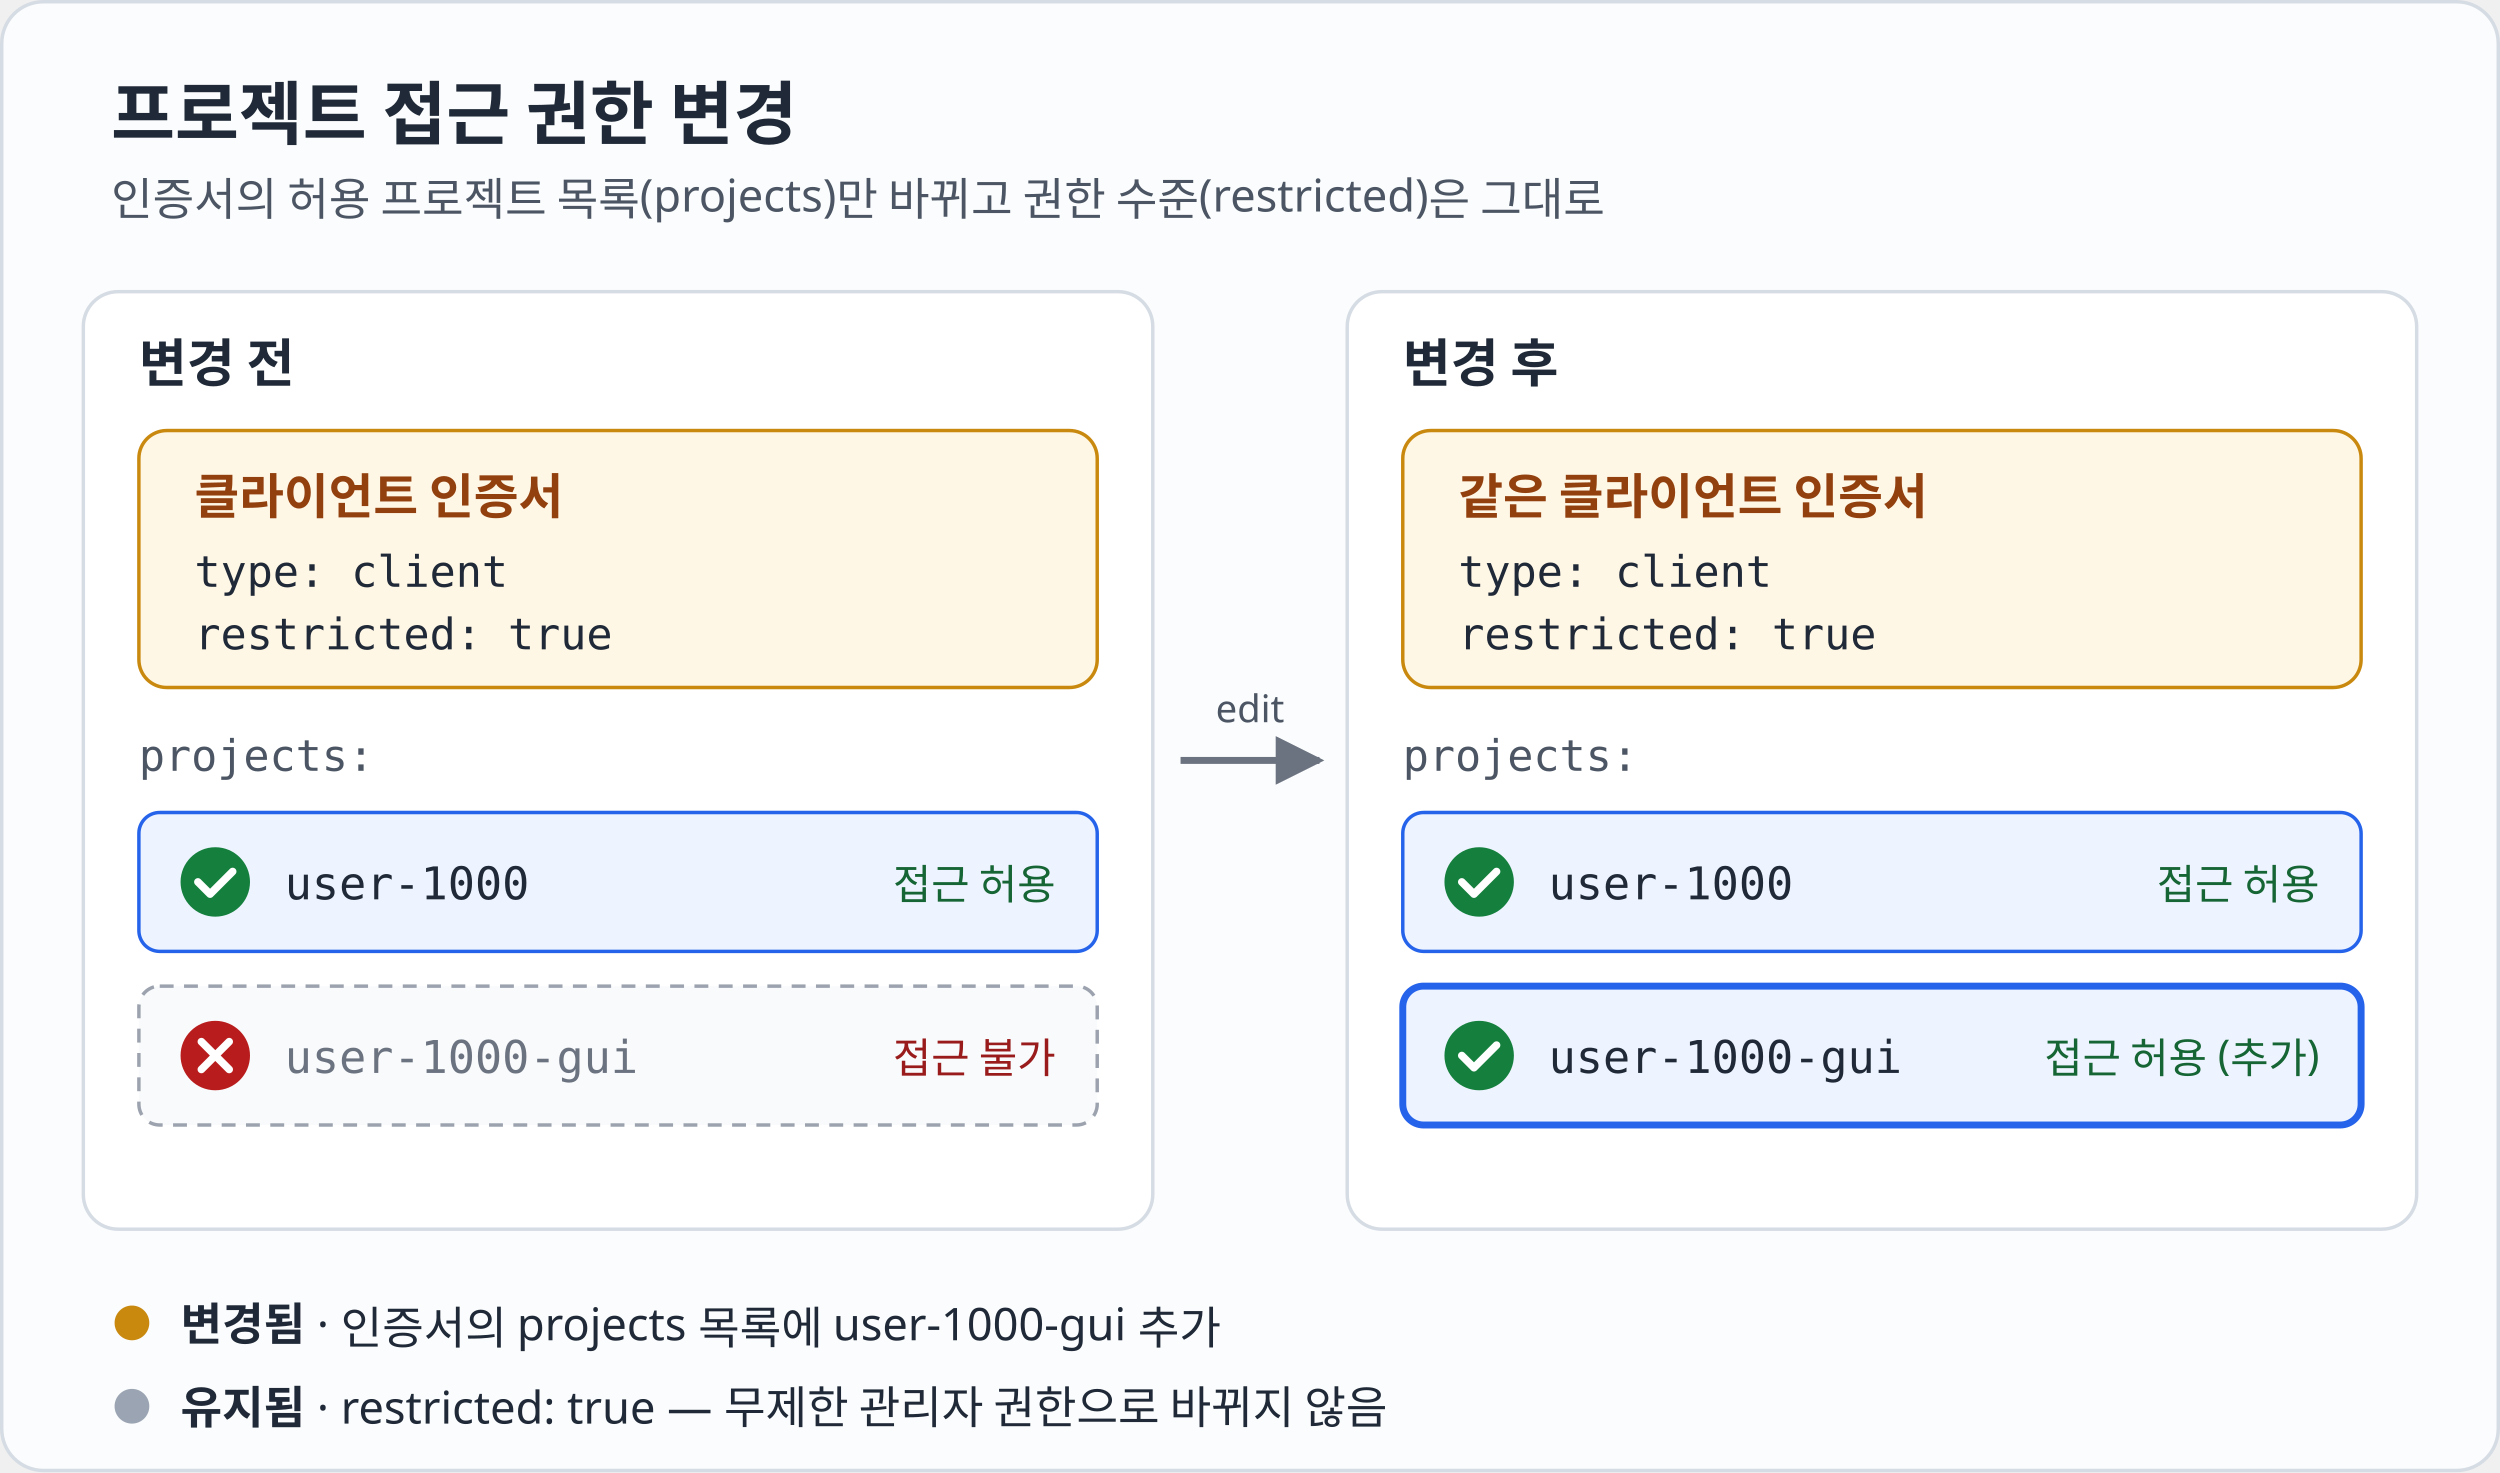
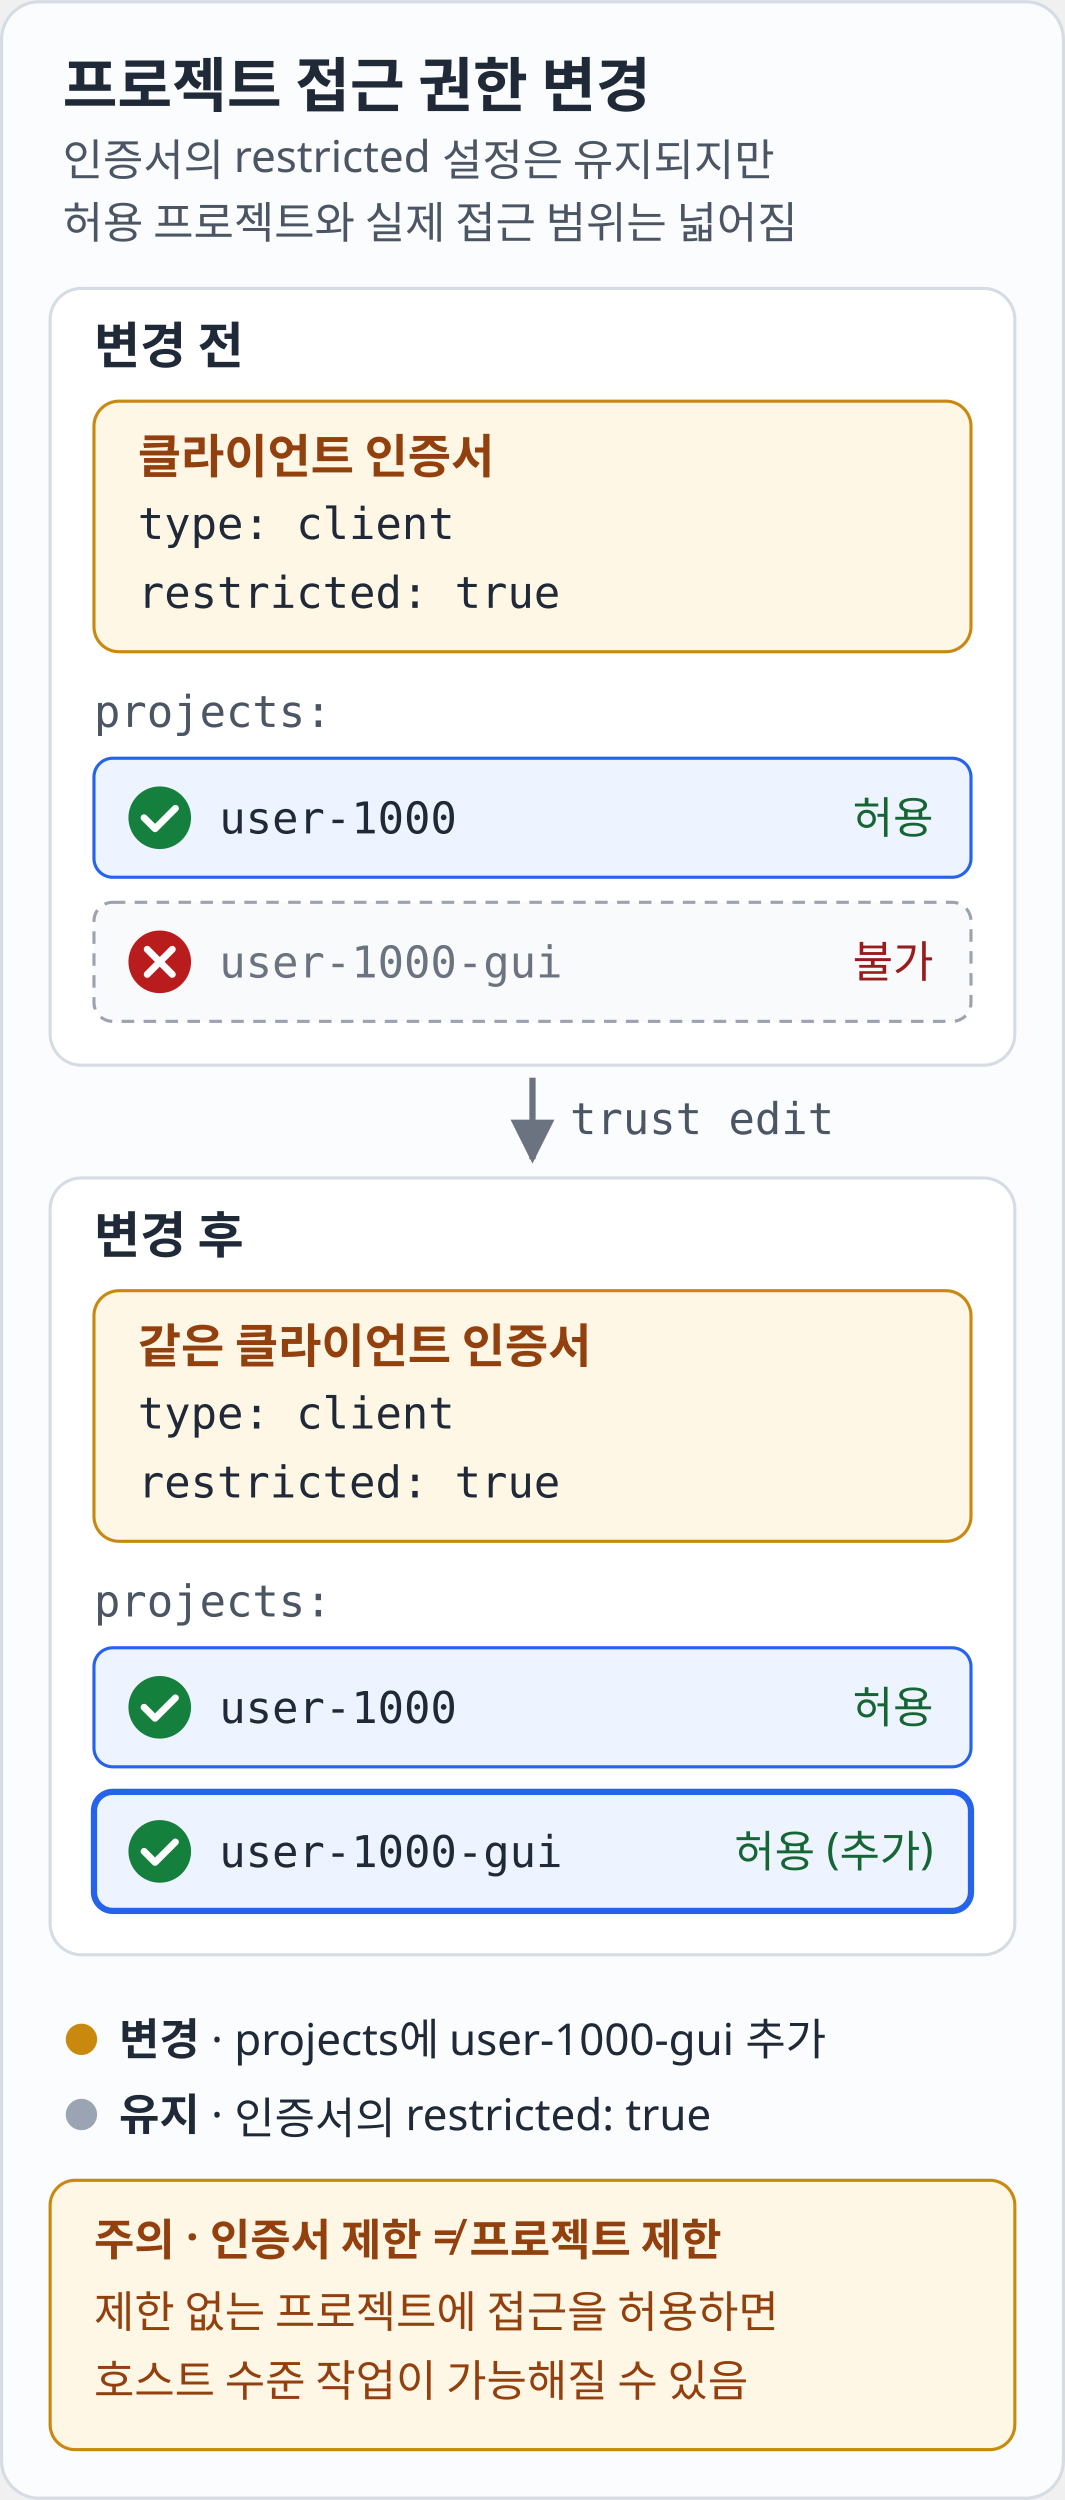
- <svg xmlns="http://www.w3.org/2000/svg" viewBox="0 0 720 424" width="720" height="424" role="img" aria-labelledby="title desc">
+ <svg xmlns="http://www.w3.org/2000/svg" viewBox="0 0 340 798" width="400" height="939" role="img" aria-labelledby="title desc">
  <style>
    .t{font-family:'Pretendard','Noto Sans KR','Apple SD Gothic Neo','Malgun Gothic',sans-serif;fill:#1f2937}
    .m{font-family:ui-monospace,'JetBrains Mono','D2Coding',Menlo,Consolas,monospace;fill:#1f2937}
+     .mu{fill:#4b5563}
    .p{fill:#ffffff;stroke:#d6dce4}
    .k{fill:#fff7e6;stroke:#c9890f}
    .y{fill:#eef4ff;stroke:#2563eb}
    .x{fill:#f9fafb;stroke:#9ca3af;stroke-dasharray:4 3}
    .w{stroke:#ffffff;stroke-width:2.2;fill:none;stroke-linecap:round;stroke-linejoin:round}
+     .ok{fill:#166534}
+     .no{fill:#991b1b}
+     .am{fill:#92400e}
  </style>
  <defs>
    <marker id="a" viewBox="0 0 10 10" refX="9" refY="5" markerWidth="7" markerHeight="7" orient="auto">
      <path d="M0 0L10 5L0 10z" fill="#6b7280" />
    </marker>
  </defs>
-   <rect x="0.5" y="0.5" width="719" height="423" rx="12" fill="#fbfcfd" stroke="#d6dce4" />
-   <text class="t" x="32" y="40" font-size="20" font-weight="700">프로젝트 접근 권한 변경</text>
-   <text class="t" x="32" y="62" font-size="13" style="fill:#4b5563">인증서의 허용 프로젝트 목록(projects)만 바뀌고 권한 수준(restricted)은 그대로</text>
-   <rect class="p" x="24" y="84" width="308" height="270" rx="10" />
-   <text class="t" x="40" y="110" font-size="15" font-weight="700">변경 전</text>
-   <rect class="k" x="40" y="124" width="276" height="74" rx="8" />
-   <text class="t" x="56" y="148" font-size="14" font-weight="700" style="fill:#92400e">클라이언트 인증서</text>
-   <text class="m" x="56" y="169" font-size="12.5">type: client</text>
-   <text class="m" x="56" y="187" font-size="12.5">restricted: true</text>
-   <text class="m" x="40" y="222" font-size="12.5" style="fill:#4b5563">projects:</text>
-   <rect class="y" x="40" y="234" width="276" height="40" rx="6" />
-   <circle cx="62" cy="254" r="10" fill="#15803d" />
-   <path class="w" d="M57 254l3.5 3.5L67 251" />
-   <text class="m" x="82" y="259" font-size="13">user-1000</text>
-   <text class="t" x="304" y="259" font-size="12" text-anchor="end" style="fill:#166534">접근 허용</text>
-   <rect class="x" x="40" y="284" width="276" height="40" rx="6" />
-   <circle cx="62" cy="304" r="10" fill="#b91c1c" />
-   <path class="w" d="M58 300l8 8M66 300l-8 8" />
-   <text class="m" x="82" y="309" font-size="13" style="fill:#6b7280">user-1000-gui</text>
-   <text class="t" x="304" y="309" font-size="12" text-anchor="end" style="fill:#991b1b">접근 불가</text>
-   <path d="M340 219H380" stroke="#6b7280" stroke-width="2" marker-end="url(#a)" />
-   <text class="t" x="360" y="208" font-size="11" text-anchor="middle" style="fill:#4b5563">edit</text>
-   <rect class="p" x="388" y="84" width="308" height="270" rx="10" />
-   <text class="t" x="404" y="110" font-size="15" font-weight="700">변경 후</text>
-   <rect class="k" x="404" y="124" width="276" height="74" rx="8" />
-   <text class="t" x="420" y="148" font-size="14" font-weight="700" style="fill:#92400e">같은 클라이언트 인증서</text>
-   <text class="m" x="420" y="169" font-size="12.5">type: client</text>
-   <text class="m" x="420" y="187" font-size="12.5">restricted: true</text>
-   <text class="m" x="404" y="222" font-size="12.5" style="fill:#4b5563">projects:</text>
-   <rect class="y" x="404" y="234" width="276" height="40" rx="6" />
-   <circle cx="426" cy="254" r="10" fill="#15803d" />
-   <path class="w" d="M421 254l3.5 3.5L431 251" />
-   <text class="m" x="446" y="259" font-size="13">user-1000</text>
-   <text class="t" x="668" y="259" font-size="12" text-anchor="end" style="fill:#166534">접근 허용</text>
-   <rect class="y" x="404" y="284" width="276" height="40" rx="6" stroke-width="2" />
-   <circle cx="426" cy="304" r="10" fill="#15803d" />
-   <path class="w" d="M421 304l3.5 3.5L431 301" />
-   <text class="m" x="446" y="309" font-size="13">user-1000-gui</text>
-   <text class="t" x="668" y="309" font-size="12" text-anchor="end" style="fill:#166534">접근 허용 (추가)</text>
-   <circle cx="38" cy="381" r="5" fill="#c9890f" />
-   <text class="t" x="52" y="386" font-size="13">
-     <tspan font-weight="700">변경됨</tspan> · 인증서의 projects 목록에 user-1000-gui 추가</text>
-   <circle cx="38" cy="405" r="5" fill="#9aa4b2" />
-   <text class="t" x="52" y="410" font-size="13">
-     <tspan font-weight="700">유지됨</tspan> · restricted: true — 무제한 관리자 권한으로 바뀌지 않음</text>
+   <rect x="0.5" y="0.5" width="339" height="797" rx="12" fill="#fbfcfd" stroke="#d6dce4" />
+   <text class="t" x="20" y="34" font-size="19" font-weight="700">프로젝트 접근 권한 변경</text>
+   <text class="t mu" x="20" y="56" font-size="14">인증서의 restricted 설정은 유지되지만</text>
+   <text class="t mu" x="20" y="76" font-size="14">허용 프로젝트와 실제 접근 범위는 넓어짐</text>
+   <rect class="p" x="16" y="92" width="308" height="248" rx="10" />
+   <text class="t" x="30" y="116" font-size="16" font-weight="700">변경 전</text>
+   <rect class="k" x="30" y="128" width="280" height="80" rx="8" />
+   <text class="t am" x="44" y="151" font-size="15" font-weight="700">클라이언트 인증서</text>
+   <text class="m" x="44" y="172" font-size="14">type: client</text>
+   <text class="m" x="44" y="194" font-size="14">restricted: true</text>
+   <text class="m mu" x="30" y="232" font-size="14">projects:</text>
+   <rect class="y" x="30" y="242" width="280" height="38" rx="6" />
+   <circle cx="51" cy="261" r="10" fill="#15803d" />
+   <path class="w" d="M46 261l3.5 3.5L56 258" />
+   <text class="m" x="70" y="266" font-size="14">user-1000</text>
+   <text class="t ok" x="298" y="266" font-size="14" text-anchor="end">허용</text>
+   <rect class="x" x="30" y="288" width="280" height="38" rx="6" />
+   <circle cx="51" cy="307" r="10" fill="#b91c1c" />
+   <path class="w" d="M47 303l8 8M55 303l-8 8" />
+   <text class="m" x="70" y="312" font-size="14" style="fill:#6b7280">user-1000-gui</text>
+   <text class="t no" x="298" y="312" font-size="14" text-anchor="end">불가</text>
+   <path d="M170 344V370" stroke="#6b7280" stroke-width="2" marker-end="url(#a)" />
+   <text class="m mu" x="182" y="362" font-size="14">trust edit</text>
+   <rect class="p" x="16" y="376" width="308" height="248" rx="10" />
+   <text class="t" x="30" y="400" font-size="16" font-weight="700">변경 후</text>
+   <rect class="k" x="30" y="412" width="280" height="80" rx="8" />
+   <text class="t am" x="44" y="435" font-size="15" font-weight="700">같은 클라이언트 인증서</text>
+   <text class="m" x="44" y="456" font-size="14">type: client</text>
+   <text class="m" x="44" y="478" font-size="14">restricted: true</text>
+   <text class="m mu" x="30" y="516" font-size="14">projects:</text>
+   <rect class="y" x="30" y="526" width="280" height="38" rx="6" />
+   <circle cx="51" cy="545" r="10" fill="#15803d" />
+   <path class="w" d="M46 545l3.5 3.5L56 542" />
+   <text class="m" x="70" y="550" font-size="14">user-1000</text>
+   <text class="t ok" x="298" y="550" font-size="14" text-anchor="end">허용</text>
+   <rect class="y" x="30" y="572" width="280" height="38" rx="6" stroke-width="2" />
+   <circle cx="51" cy="591" r="10" fill="#15803d" />
+   <path class="w" d="M46 591l3.5 3.5L56 588" />
+   <text class="m" x="70" y="596" font-size="14">user-1000-gui</text>
+   <text class="t ok" x="298" y="596" font-size="14" text-anchor="end">허용 (추가)</text>
+   <circle cx="26" cy="651" r="5" fill="#c9890f" />
+   <text class="t" x="38" y="656" font-size="14">
+     <tspan font-weight="700">변경</tspan> · projects에 user-1000-gui 추가</text>
+   <circle cx="26" cy="675" r="5" fill="#9aa4b2" />
+   <text class="t" x="38" y="680" font-size="14">
+     <tspan font-weight="700">유지</tspan> · 인증서의 restricted: true</text>
+   <rect x="16" y="696" width="308" height="86" rx="8" fill="#fff7e6" stroke="#c9890f" />
+   <text class="t am" x="30" y="720" font-size="14" font-weight="700">주의 · 인증서 제한 ≠ 프로젝트 제한</text>
+   <text class="t am" x="30" y="743" font-size="14">제한 없는 프로젝트에 접근을 허용하면</text>
+   <text class="t am" x="30" y="765" font-size="14">호스트 수준 작업이 가능해질 수 있음</text>
</svg>
